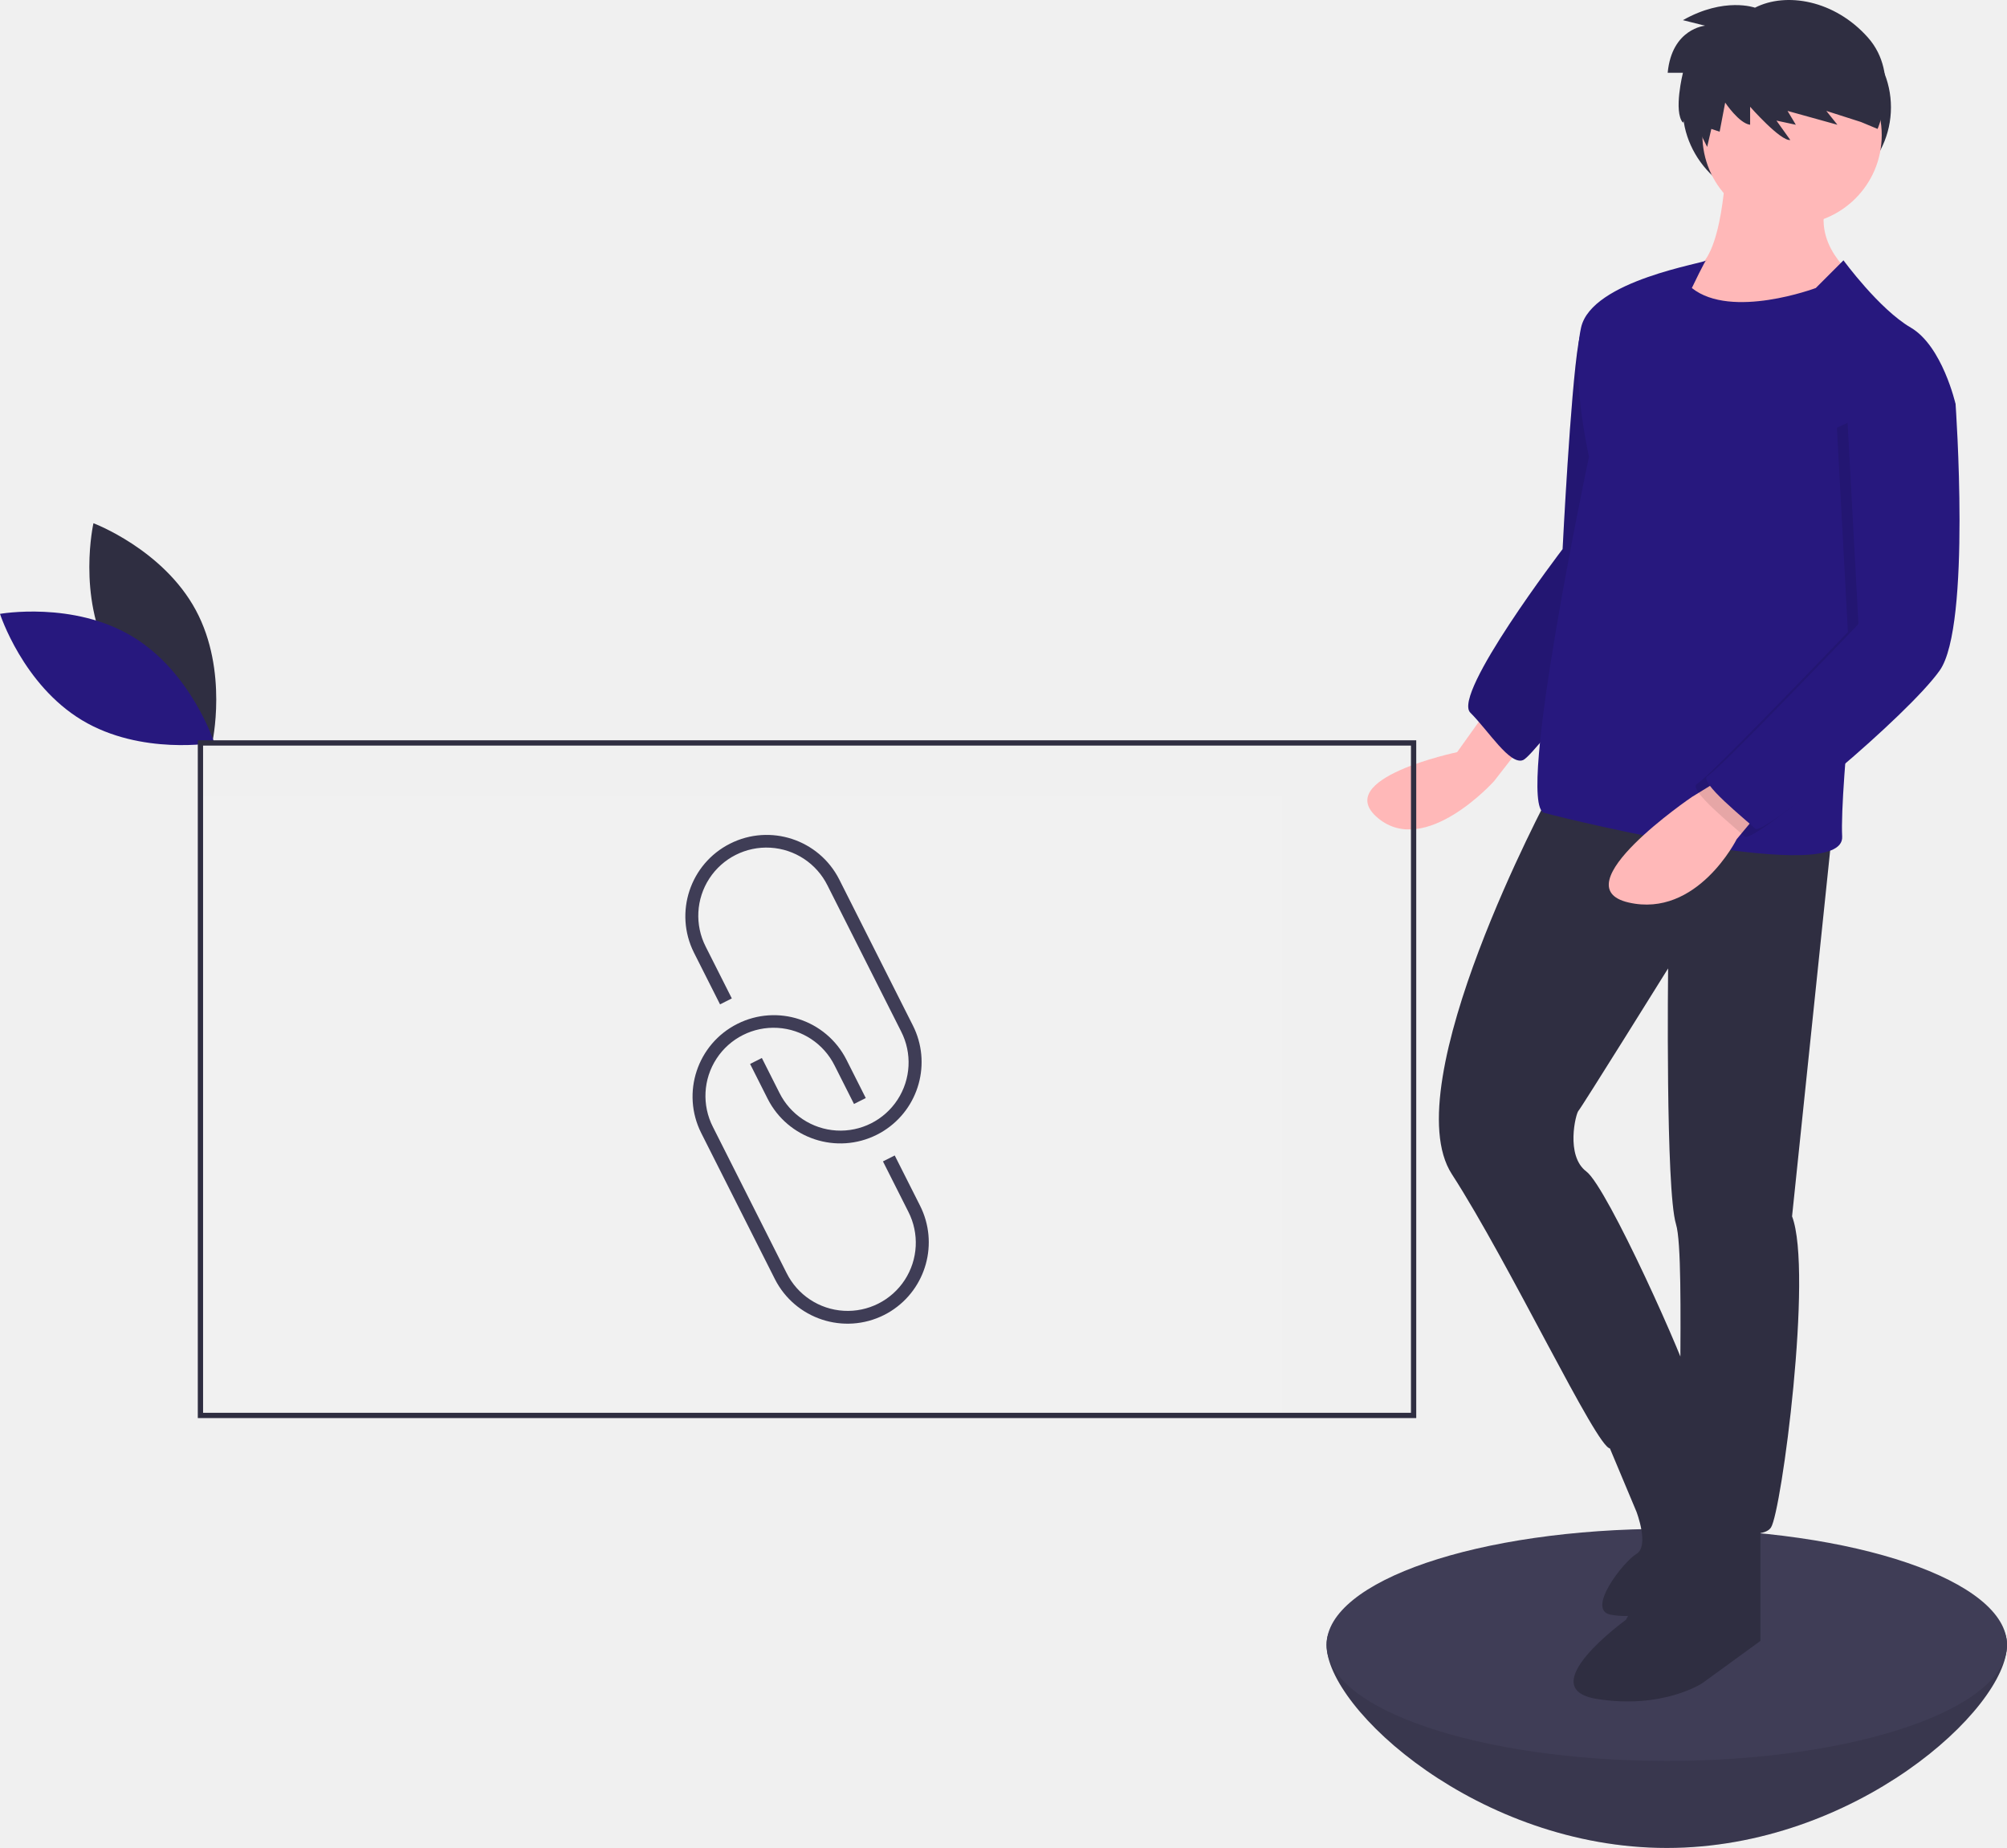
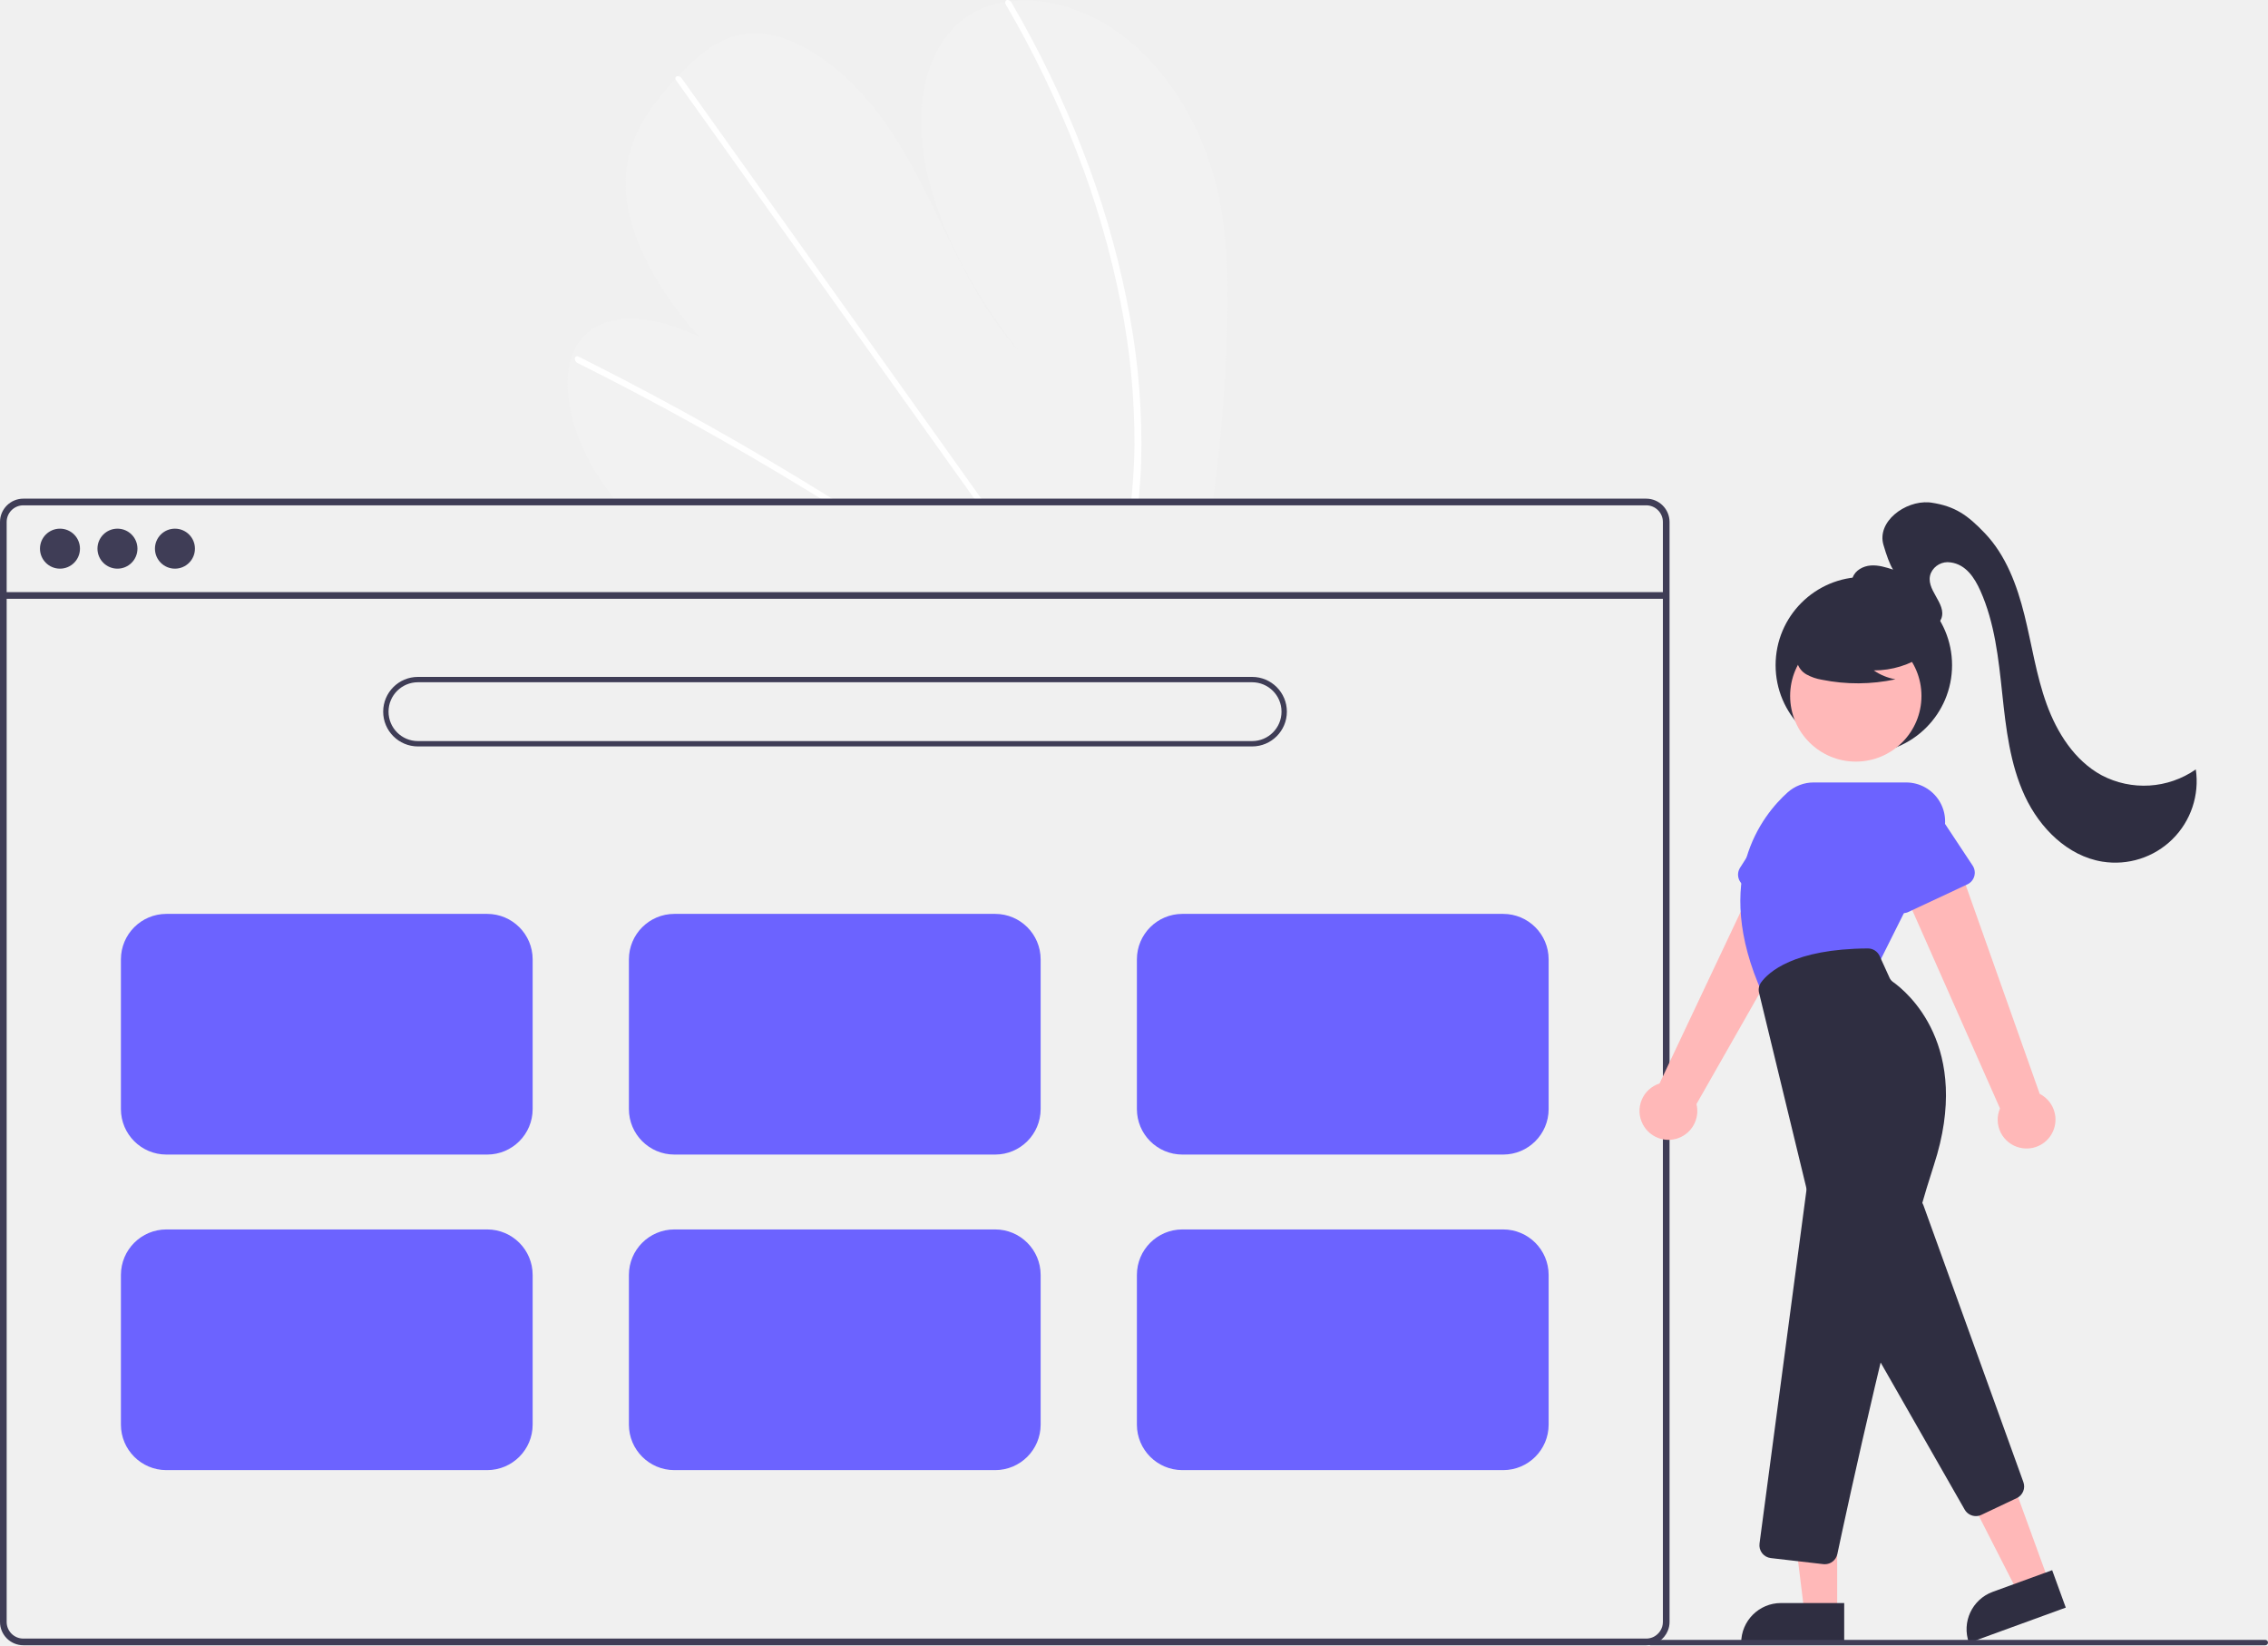
- <svg xmlns="http://www.w3.org/2000/svg" id="a5349118-8809-40c5-ab34-fa23ee5ede74" data-name="Layer 1" width="761" height="700.71" viewBox="0 0 761 700.71">
-   <path d="M261.134,348.568c12.428,23.049,38.806,32.944,38.806,32.944s6.227-27.475-6.201-50.524-38.806-32.944-38.806-32.944S248.706,325.519,261.134,348.568Z" transform="translate(-219.5 -99.64489)" fill="#2f2e41" />
-   <path d="M269.677,340.985c22.438,13.5,31.08,40.314,31.08,40.314s-27.738,4.927-50.177-8.573S219.5,332.412,219.5,332.412,247.238,327.485,269.677,340.985Z" transform="translate(-219.5 -99.64489)" fill="#27187e" />
-   <path d="M980.5,723.355c0,24.301-57.755,77-129,77s-129-52.699-129-77,57.755-11,129-11S980.5,699.055,980.5,723.355Z" transform="translate(-219.5 -99.64489)" fill="#3f3d56" />
-   <path d="M980.5,723.355c0,24.301-57.755,77-129,77s-129-52.699-129-77,57.755-11,129-11S980.5,699.055,980.5,723.355Z" transform="translate(-219.5 -99.64489)" opacity="0.1" />
-   <ellipse cx="632" cy="623.71" rx="129" ry="44" fill="#3f3d56" />
-   <rect x="76" y="301.71" width="410" height="234" fill="#f1f1f1" />
-   <ellipse cx="677.5" cy="40.71" rx="39.5" ry="37" fill="#2f2e41" />
-   <path d="M782,370.855l-10,14s-48,10-30,25,44-14,44-14l14-18Z" transform="translate(-219.5 -99.64489)" fill="#ffb8b8" />
-   <path d="M834,211.855s-13,0-16,18-6,78-6,78-42,55-35,62,15,20,20,18,48-61,48-61Z" transform="translate(-219.5 -99.64489)" fill="#27187e" />
-   <path d="M834,211.855s-13,0-16,18-6,78-6,78-42,55-35,62,15,20,20,18,48-61,48-61Z" transform="translate(-219.5 -99.64489)" opacity="0.1" />
-   <path d="M874,160.855s-1,39-13,41-8,15-8,15,39,23,65,0l5-12s-18-13-10-31Z" transform="translate(-219.5 -99.64489)" fill="#ffb8b8" />
-   <path d="M807,400.855s-59,110-37,144,55,104,60,104,33-14,31-23-32-76-40-82-4-22-3-23,34-54,34-54-1,84,3,97-1,106,4,110,28,11,32,5,16-97,8-118l15-144Z" transform="translate(-219.5 -99.64489)" fill="#2f2e41" />
-   <path d="M861,667.855l-25,46s-36,26-11,30,40-6,40-6l22-16v-46Z" transform="translate(-219.5 -99.64489)" fill="#2f2e41" />
-   <path d="M827,641.855l13,31s5,13,0,16-19,21-10,23a29.299,29.299,0,0,0,5.495.546,55.566,55.566,0,0,0,40.398-16.439L884,687.855s-27.77-63.948-27.385-63.474S827,641.855,827,641.855Z" transform="translate(-219.5 -99.64489)" fill="#2f2e41" />
-   <circle cx="679.5" cy="51.21" r="34" fill="#ffb8b8" />
-   <path d="M918.5,198.355l-10.5,10.5s-32,12-47,0c0,0,5.5-11.5,5.5-10.5s-43.5,7.5-47.5,25.5,3,49,3,49-28,132-17,135,114,28,113,9,8-97,8-97l35-67s-5-22-17-29S918.5,198.355,918.5,198.355Z" transform="translate(-219.5 -99.64489)" fill="#27187e" />
-   <path d="M874,393.855l-13,8s-50,34-24,40,41-24,41-24l10-12Z" transform="translate(-219.5 -99.64489)" fill="#ffb8b8" />
-   <path d="M948,246.855l9,9s6,84-6,101-67,63-70,60-22-18-18-20,57.183-57.569,57.183-57.569L916,261.855Z" transform="translate(-219.5 -99.64489)" opacity="0.1" />
-   <path d="M952,243.855l9,9s6,84-6,101-67,63-70,60-22-18-18-20,57.183-57.569,57.183-57.569L920,258.855Z" transform="translate(-219.5 -99.64489)" fill="#27187e" />
-   <path d="M884.938,102.56s-11.558-4.203-27.318,4.728l8.405,2.101s-12.608,1.051-14.184,17.862h5.779s-3.677,14.71,0,18.912l2.364-4.465,6.829,13.659,1.576-6.829,3.152,1.051,2.101-11.032s5.253,7.88,9.456,8.405v-6.829s11.558,13.134,15.235,12.608l-5.253-7.355,7.355,1.576-3.152-5.253,18.912,5.253-4.203-5.253,13.134,4.203,6.304,2.627s8.931-20.488-3.677-34.673S896.759,96.519,884.938,102.56Z" transform="translate(-219.5 -99.64489)" fill="#2f2e41" />
-   <path d="M554.598,528.438q-1.26.794-2.607,1.474a30.876,30.876,0,0,1-41.426-13.649l-6.652-13.191,4.465-2.251,6.652,13.191a25.842,25.842,0,1,0,46.146-23.274l-27.936-55.394A25.842,25.842,0,1,0,487.093,458.617l9.891,19.612-4.465,2.251L482.628,460.869a30.842,30.842,0,0,1,55.076-27.776l27.936,55.394a30.847,30.847,0,0,1-11.043,39.951Z" transform="translate(-219.5 -99.64489)" fill="#3f3d56" />
-   <path d="M557.3,596.809q-1.242.783-2.577,1.457a30.876,30.876,0,0,1-41.426-13.649l-27.936-55.394a30.842,30.842,0,0,1,55.076-27.776L547.775,516l-4.465,2.251-7.339-14.552a25.842,25.842,0,1,0-46.146,23.274l27.936,55.394a25.842,25.842,0,1,0,46.146-23.274l-9.616-19.067,4.465-2.251,9.616,19.067A30.886,30.886,0,0,1,557.3,596.809Z" transform="translate(-219.5 -99.64489)" fill="#3f3d56" />
-   <path d="M756.5,637.355h-462v-257h462Zm-460-2h458v-253h-458Z" transform="translate(-219.5 -99.64489)" fill="#2f2e41" />
+ <svg xmlns="http://www.w3.org/2000/svg" id="aee208a0-d3af-4f9e-8f7e-ec9443f0f7b7" data-name="Layer 1" width="848.284" height="615.234" viewBox="0 0 848.284 615.234">
+   <path d="M634.899,256.958a554.592,554.592,0,0,1-5.228,71.262c-.115.829-.239,1.659-.354,2.488L406.04,329.46c-.656-.824-1.301-1.657-1.926-2.501-2.085-2.792-4.038-5.663-5.832-8.633-8.62-14.308-12.567-31.061-8.612-42.619l.071-.18a20.281,20.281,0,0,1,3.958-6.878c9.017-10.15,27.248-8.458,43.792-.265-14.839-16.243-26.655-36.739-27.553-55.035-.88-17.845,8.451-30.593,18.572-41.427.332-.358.664-.706.996-1.054.161-.179.332-.348.493-.527,7.896-8.256,17.102-16.395,30.427-15.41,14.614,1.082,30.816,13.322,42.177,27.586,11.36,14.254,18.91,30.446,26.562,46.249,7.662,15.793,15.951,31.99,28.246,45.489C540.758,253.192,527.332,229.226,522.372,205.918s-.595-45.694,14.247-56.671a34.713,34.713,0,0,1,15.205-6.135c.64-.106,1.291-.193,1.951-.269,13.739-1.563,30.143,3.188,44.1,14.547,15.37,12.506,26.027,31.046,31.329,48.646C634.505,223.635,635.07,240.578,634.899,256.958Z" transform="translate(-175.858 -142.383)" fill="#f2f2f2" />
+   <path d="M488.818,329.923l-4.269-.024q-2.033-1.271-4.086-2.513c-.847-.535-1.704-1.05-2.562-1.574q-21.243-12.974-42.751-24.889Q413.661,288.997,391.956,278.171a1.789,1.789,0,0,1-1.029-2.046.515.515,0,0,1,.071-.15c.202-.379.653-.536,1.311-.213,1.775.89,3.56,1.78,5.335,2.69q21.764,11.012,43.342,23.123,21.563,12.106,42.879,25.28c.299.182.598.373.897.555C486.118,328.247,487.463,329.085,488.818,329.923Z" transform="translate(-175.858 -142.383)" fill="#fff" />
+   <path d="M543.868,330.23l-2.64-.015c-.595-.833-1.181-1.667-1.776-2.5q-20.985-29.428-41.962-58.855-34.351-48.178-68.682-96.355a1.7,1.7,0,0,1-.297-.582c-.196-.711.327-1.128.996-1.054a2.006,2.006,0,0,1,1.395.888q19.259,27.018,38.509,54.016,34.173,47.937,68.336,95.863c1.449,2.028,2.897,4.066,4.346,6.094C542.687,328.564,543.282,329.397,543.868,330.23Z" transform="translate(-175.858 -142.383)" fill="#fff" />
+   <path d="M602.684,314.899c-.135,4.449-.429,8.828-.814,13.166q-.112,1.244-.224,2.489l-2.77-.015c.085-.829.169-1.659.244-2.489.585-6.267,1.001-12.605,1.057-19.114a266.656,266.656,0,0,0-5.25-53.75,334.665,334.665,0,0,0-16.259-55.842A383.492,383.492,0,0,0,552.068,144.093a1.476,1.476,0,0,1-.245-.981c.114-.789,1.165-1.024,1.951-.269a2.293,2.293,0,0,1,.397.502q1.917,3.296,3.763,6.611a383.228,383.228,0,0,1,25.461,55.443,333.081,333.081,0,0,1,15.157,55.926A263.074,263.074,0,0,1,602.684,314.899Z" transform="translate(-175.858 -142.383)" fill="#fff" />
+   <path d="M791.578,328.857h-607a8.728,8.728,0,0,0-8.72,8.72v411.32a8.728,8.728,0,0,0,8.72,8.72h607a8.712,8.712,0,0,0,6.63-3.06,2.043,2.043,0,0,0,.19-.24,8.166,8.166,0,0,0,1.25-2.11,8.507,8.507,0,0,0,.66-3.31V337.577A8.73,8.73,0,0,0,791.578,328.857Zm6.24,420.04a6.175,6.175,0,0,1-1.03,3.42,6.446,6.446,0,0,1-2.36,2.12,6.184,6.184,0,0,1-2.85.69h-607a6.238,6.238,0,0,1-6.23-6.23V337.577a6.238,6.238,0,0,1,6.23-6.23h607a6.239,6.239,0,0,1,6.24,6.23Z" transform="translate(-175.858 -142.383)" fill="#3f3d56" />
+   <rect x="1.243" y="221.423" width="621.957" height="2.493" fill="#3f3d56" />
+   <circle cx="22.432" cy="205.17" r="7.478" fill="#3f3d56" />
+   <circle cx="43.932" cy="205.17" r="7.478" fill="#3f3d56" />
+   <circle cx="65.433" cy="205.17" r="7.478" fill="#3f3d56" />
+   <path d="M644.177,421.509h-312a13,13,0,0,1,0-26h312a13,13,0,0,1,0,26Zm-312-24a11,11,0,0,0,0,22h312a11,11,0,0,0,0-22Z" transform="translate(-175.858 -142.383)" fill="#3f3d56" />
+   <path d="M358.083,574.127h-120a17.019,17.019,0,0,1-17-17v-56a17.019,17.019,0,0,1,17-17h120a17.019,17.019,0,0,1,17,17v56A17.019,17.019,0,0,1,358.083,574.127Z" transform="translate(-175.858 -142.383)" fill="#6c63ff" />
+   <path d="M548.083,574.127h-120a17.019,17.019,0,0,1-17-17v-56a17.019,17.019,0,0,1,17-17h120a17.019,17.019,0,0,1,17,17v56A17.019,17.019,0,0,1,548.083,574.127Z" transform="translate(-175.858 -142.383)" fill="#6c63ff" />
+   <path d="M738.083,574.127h-120a17.019,17.019,0,0,1-17-17v-56a17.019,17.019,0,0,1,17-17h120a17.019,17.019,0,0,1,17,17v56A17.019,17.019,0,0,1,738.083,574.127Z" transform="translate(-175.858 -142.383)" fill="#6c63ff" />
+   <path d="M358.083,692.127h-120a17.019,17.019,0,0,1-17-17v-56a17.019,17.019,0,0,1,17-17h120a17.019,17.019,0,0,1,17,17v56A17.019,17.019,0,0,1,358.083,692.127Z" transform="translate(-175.858 -142.383)" fill="#6c63ff" />
+   <path d="M548.083,692.127h-120a17.019,17.019,0,0,1-17-17v-56a17.019,17.019,0,0,1,17-17h120a17.019,17.019,0,0,1,17,17v56A17.019,17.019,0,0,1,548.083,692.127Z" transform="translate(-175.858 -142.383)" fill="#6c63ff" />
+   <path d="M738.083,692.127h-120a17.019,17.019,0,0,1-17-17v-56a17.019,17.019,0,0,1,17-17h120a17.019,17.019,0,0,1,17,17v56A17.019,17.019,0,0,1,738.083,692.127Z" transform="translate(-175.858 -142.383)" fill="#6c63ff" />
+   <circle cx="697.115" cy="248.744" r="33" fill="#2f2e41" />
+   <path d="M790.301,562.796a10.743,10.743,0,0,1,6.253-15.24l41.816-88.459,19.128,13.413-47.119,82.735a10.801,10.801,0,0,1-20.078,7.551Z" transform="translate(-175.858 -142.383)" fill="#ffb8b8" />
+   <path d="M826.133,470.841a4.812,4.812,0,0,1,.552-3.973l13.001-20.382a13.377,13.377,0,0,1,24.456,10.85l-6.549,23.353a4.817,4.817,0,0,1-6.604,3.096L828.78,473.855A4.811,4.811,0,0,1,826.133,470.841Z" transform="translate(-175.858 -142.383)" fill="#6c63ff" />
+   <path d="M931.348,571.566a10.743,10.743,0,0,1-7.445-14.694l-39.602-89.472,22.655-5.706,31.804,89.742a10.801,10.801,0,0,1-7.412,20.13Z" transform="translate(-175.858 -142.383)" fill="#ffb8b8" />
+   <polygon points="766.285 591.358 754.765 595.553 733.105 553.115 750.107 546.924 766.285 591.358" fill="#ffb8b8" />
+   <path d="M923.479,735.693H947.123a0,0,0,0,1,0,0v14.887a0,0,0,0,1,0,0H908.592a0,0,0,0,1,0,0v0A14.887,14.887,0,0,1,923.479,735.693Z" transform="translate(-374.1125 219.9076) rotate(-20.00652)" fill="#2f2e41" />
+   <path d="M910.695,706.898l-43.887-76.802a4.822,4.822,0,0,1,.052-4.868l19.762-32.937a4.817,4.817,0,0,1,8.661.841l37.364,103.468a4.799,4.799,0,0,1-2.469,5.99l-13.239,6.271a4.774,4.774,0,0,1-2.044.459A4.84,4.84,0,0,1,910.695,706.898Z" transform="translate(-175.858 -142.383)" fill="#2f2e41" />
+   <circle cx="694.111" cy="260.239" r="24.561" fill="#ffb8b8" />
+   <path d="M835.034,513.874c-19.342-42.889.157-66.859,9.439-75.173a14.557,14.557,0,0,1,9.73-3.721h34.599a14.576,14.576,0,0,1,13.038,21.095l-23.13,46.259-43.488,11.96Z" transform="translate(-175.858 -142.383)" fill="#6c63ff" />
+   <path d="M885.651,483.434a4.812,4.812,0,0,1-2.645-3.015l-6.924-23.163a13.377,13.377,0,0,1,24.198-11.413l13.39,20.223a4.817,4.817,0,0,1-1.974,7.022l-22.033,10.314A4.811,4.811,0,0,1,885.651,483.434Z" transform="translate(-175.858 -142.383)" fill="#6c63ff" />
+   <polygon points="687.147 602.955 674.887 602.954 669.055 555.666 687.149 555.667 687.147 602.955" fill="#ffb8b8" />
+   <path d="M666.13,599.451h23.644a0,0,0,0,1,0,0v14.887a0,0,0,0,1,0,0H651.243a0,0,0,0,1,0,0v0A14.887,14.887,0,0,1,666.13,599.451Z" fill="#2f2e41" />
+   <path d="M857.81,727.286l-19.629-2.264a4.818,4.818,0,0,1-4.223-5.42l17.518-131.9a3.75,3.75,0,0,0-.073-1.377l-17.608-72.645a4.761,4.761,0,0,1,.754-3.926c2.73-3.764,12.086-12.537,39.914-12.703h.03a4.834,4.834,0,0,1,4.397,2.827l3.712,8.166a3.763,3.763,0,0,0,1.253,1.513c5.11,3.617,29.862,23.918,15.328,68.489-14.285,43.807-32.587,128.855-36.111,145.459a4.791,4.791,0,0,1-4.698,3.814A4.925,4.925,0,0,1,857.81,727.286Z" transform="translate(-175.858 -142.383)" fill="#2f2e41" />
+   <path d="M895.777,387.173A33.405,33.405,0,0,1,876.686,393.073a20.471,20.471,0,0,0,8.114,3.338,67.359,67.359,0,0,1-27.514.155,17.807,17.807,0,0,1-5.76-1.978,7.289,7.289,0,0,1-3.555-4.755c-.604-3.449,2.083-6.582,4.876-8.693A35.967,35.967,0,0,1,883.071,375.1c3.376.873,6.759,2.347,8.951,5.059s2.843,6.891.753,9.684Z" transform="translate(-175.858 -142.383)" fill="#2f2e41" />
+   <path d="M879.378,370.088c-2.806-.934-5.693-1.914-7.916-3.864s-3.634-5.139-2.635-7.922c.963-2.682,3.896-4.248,6.738-4.459s5.638.669,8.351,1.537c-1.227-1.854-2.495-5.449-3.605-9.241-2.532-8.652,8.02-16.553,17.011-15.901q.397.029.769.083c9.066,1.323,13.769,4.781,20.101,11.403,7.921,8.284,12.063,19.461,14.837,30.582s4.403,22.564,8.305,33.341S951.817,426.785,961.88,432.271a33.982,33.982,0,0,0,35.26-2.173,30.442,30.442,0,0,1-34.972,34.484c-12.992-2.098-23.4-12.563-28.958-24.491s-7.077-25.281-8.471-38.367-2.807-26.434-8.185-38.445c-2.177-4.861-5.381-9.809-11.107-10.585a6.89,6.89,0,0,0-7.387,3.959c-2.518,6.094,6.096,11.254,3.889,17.061a6.393,6.393,0,0,1-5.692,3.887c-4.164.274-7.584-2.113-10.806-4.416C878.859,368.472,879.378,370.088,879.378,370.088Z" transform="translate(-175.858 -142.383)" fill="#2f2e41" />
+   <path d="M1023.142,757.617h-230a1,1,0,0,1,0-2h230a1,1,0,0,1,0,2Z" transform="translate(-175.858 -142.383)" fill="#3f3d56" />
</svg>
